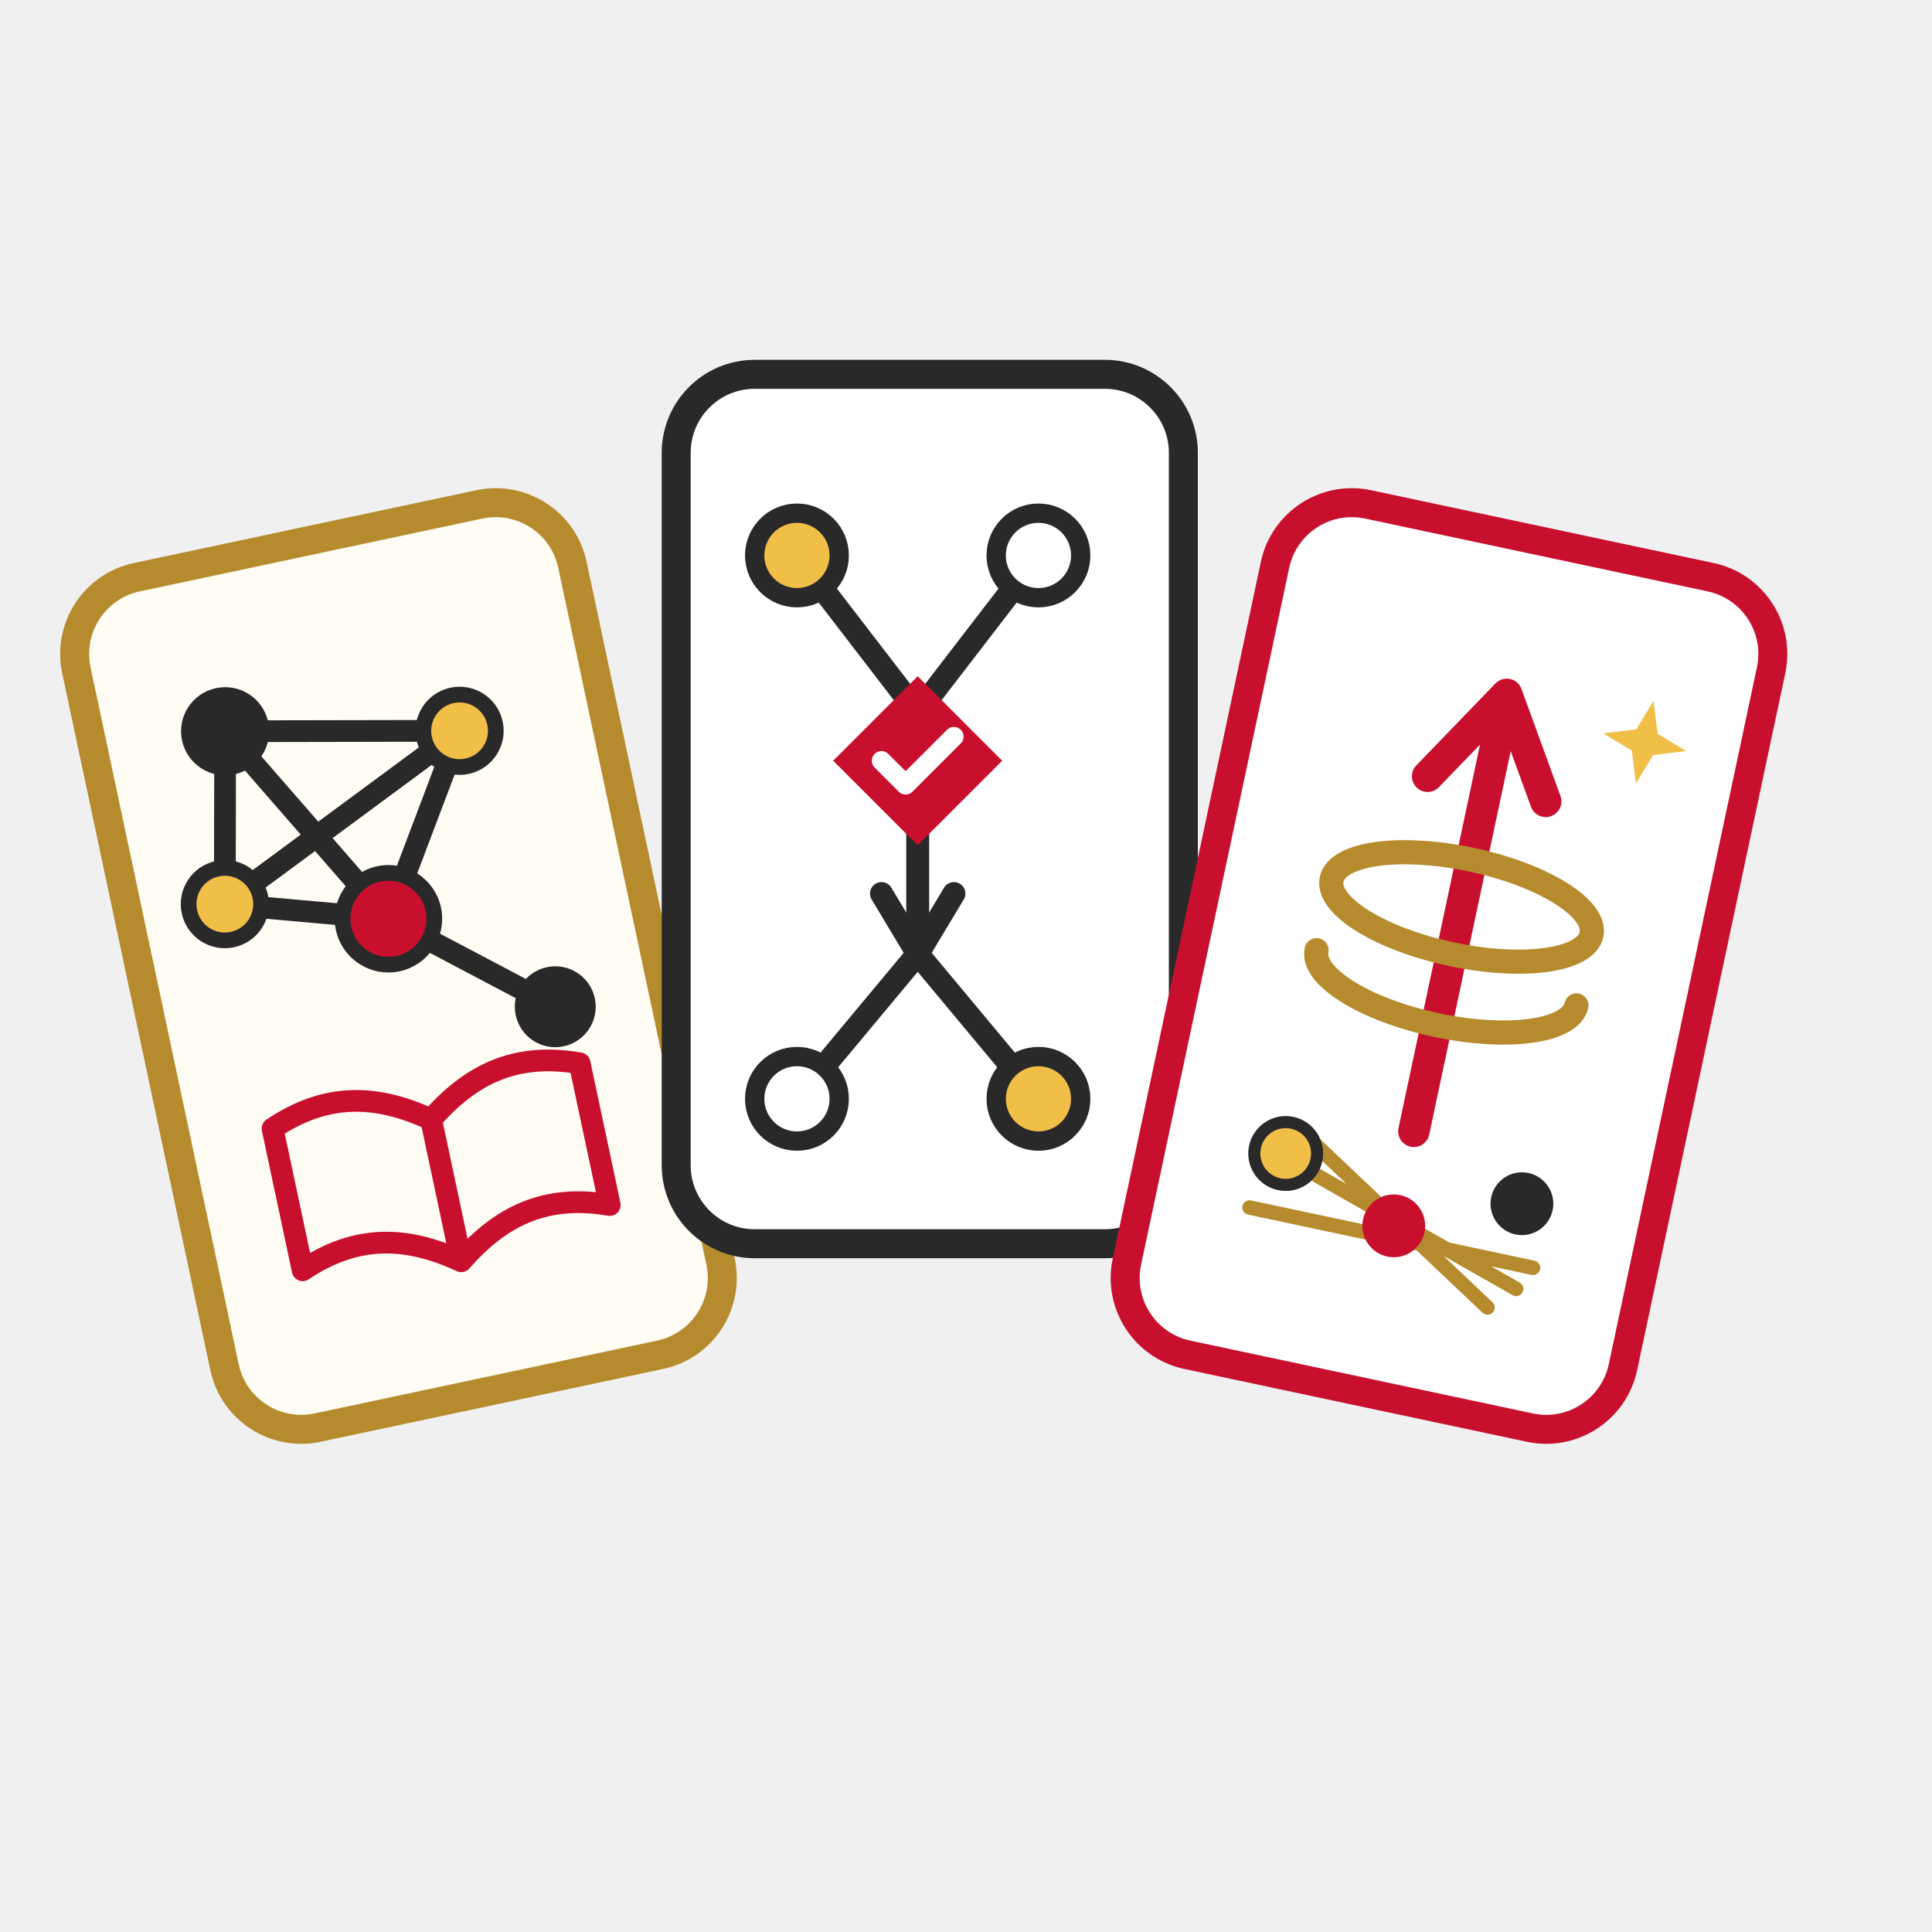
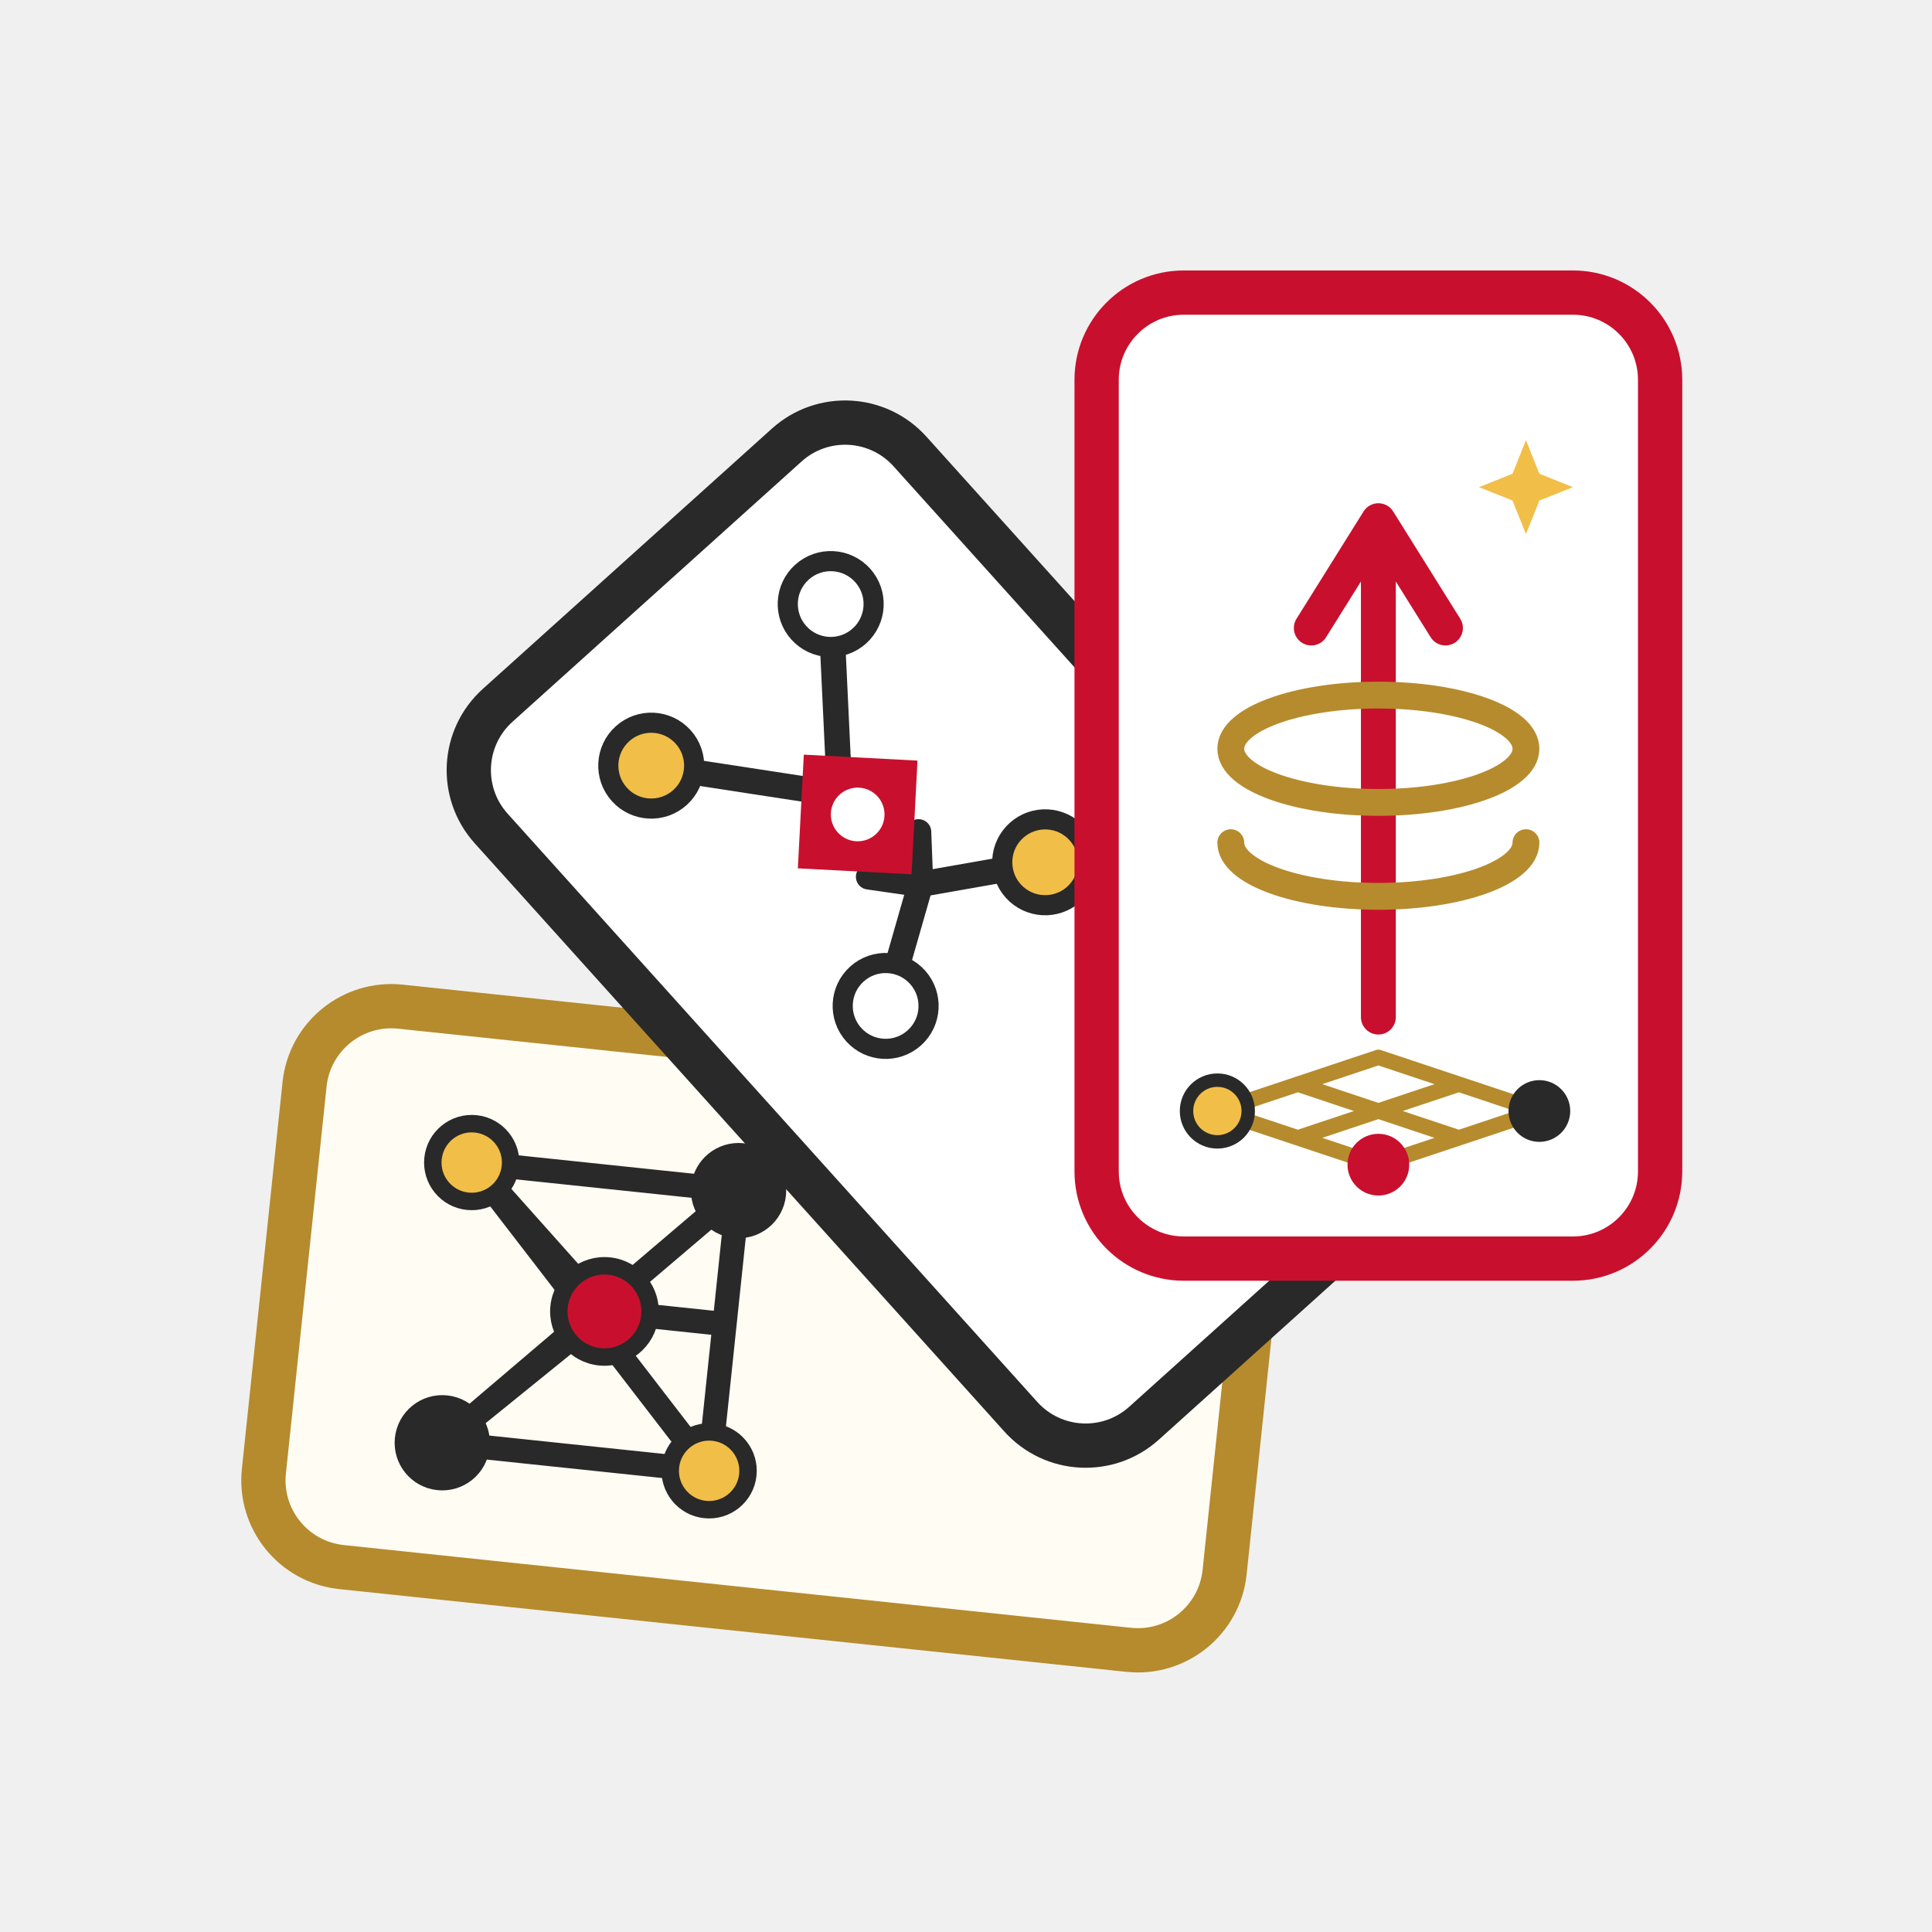
- <svg xmlns="http://www.w3.org/2000/svg" viewBox="0 0 160 160" fill="none">
-   <g transform="translate(0 10)">
-     <g transform="rotate(-12 33 70)">
-       <rect x="12" y="34" width="42" height="72" rx="6.5" fill="#FFFCF4" stroke="#B68B2D" stroke-width="2.4" />
+ <svg xmlns="http://www.w3.org/2000/svg" viewBox="0 0 144 144" fill="none">
+   <g transform="translate(4 3) rotate(-42 80 80)">
+     <g transform="rotate(-42 80 108)">
+       <rect x="59" y="26" width="42" height="72" rx="6.5" fill="#FFFCF4" stroke="#B68B2D" stroke-width="3.3" />
      <g stroke="#292929" stroke-width="1.8" stroke-linecap="round" stroke-linejoin="round">
-         <path d="m23 48 19 4-9 14-13-4 3-14Zm0 0 10 18m9-14-22 10m13 4 12 10" />
+         <path d="m69 39 11 11 10-11M69 39v20l21-20v20L69 39Zm0 20h21M80 50v9" />
      </g>
      <g stroke="#292929" stroke-width="1.3">
-         <circle cx="23" cy="48" r="3" fill="#292929" />
-         <circle cx="42" cy="52" r="3" fill="#F1BE48" />
-         <circle cx="20" cy="62" r="3" fill="#F1BE48" />
-         <circle cx="33" cy="66" r="3.8" fill="#C8102E" />
-         <circle cx="45" cy="76" r="2.7" fill="#292929" />
+         <circle cx="69" cy="39" r="2.9" fill="#292929" />
+         <circle cx="90" cy="39" r="2.9" fill="#F1BE48" />
+         <circle cx="80" cy="50" r="3.4" fill="#C8102E" />
+         <circle cx="69" cy="59" r="2.9" fill="#F1BE48" />
+         <circle cx="90" cy="59" r="2.9" fill="#292929" />
      </g>
-       <path d="M20 81c5-2 9-1 13 2 4-3 8-4 13-2v12c-5-2-9-1-13 2-4-3-8-4-13-2V81Zm13 2v12" stroke="#C8102E" stroke-width="1.8" stroke-linejoin="round" fill="#FFFCF4" />
    </g>
-     <g transform="translate(8 0)">
-       <rect x="48" y="21" width="42" height="72" rx="6.5" fill="#FFFFFF" stroke="#292929" stroke-width="2.4" />
+     <g>
+       <rect x="59" y="26" width="42" height="72" rx="6.5" fill="#FFFFFF" stroke="#292929" stroke-width="3.3" />
      <g stroke="#292929" stroke-width="1.9" stroke-linecap="round" stroke-linejoin="round">
-         <path d="m58 36 10 13 10-13M68 58v11m0 0-10 12m10-12 10 12" />
-         <path d="m65 64 3 5 3-5" />
+         <path d="m71 37 9 11 9-11M80 53v4m0 0-8 5m8-5 8 5" />
+         <path d="m77.5 54 2.5 3 2.5-3" />
      </g>
-       <circle cx="58" cy="36" r="3.5" fill="#F1BE48" stroke="#292929" stroke-width="1.6" />
-       <circle cx="78" cy="36" r="3.5" fill="#FFFFFF" stroke="#292929" stroke-width="1.6" />
-       <path d="m68 46 7 7-7 7-7-7 7-7Z" fill="#C8102E" />
-       <path d="m65 53 2 2 4-4" stroke="#FFFFFF" stroke-width="1.6" stroke-linecap="round" stroke-linejoin="round" />
-       <circle cx="58" cy="81" r="3.5" fill="#FFFFFF" stroke="#292929" stroke-width="1.6" />
-       <circle cx="78" cy="81" r="3.5" fill="#F1BE48" stroke="#292929" stroke-width="1.6" />
+       <circle cx="71" cy="37" r="3.2" fill="#F1BE48" stroke="#292929" stroke-width="1.5" />
+       <circle cx="89" cy="37" r="3.2" fill="#FFFFFF" stroke="#292929" stroke-width="1.5" />
+       <path d="m80 44 6 6-6 6-6-6 6-6Z" fill="#C8102E" />
+       <circle cx="80" cy="50" r="2" fill="#FFFFFF" />
+       <circle cx="72" cy="62" r="3.2" fill="#FFFFFF" stroke="#292929" stroke-width="1.5" />
+       <circle cx="88" cy="62" r="3.2" fill="#F1BE48" stroke="#292929" stroke-width="1.5" />
    </g>
-     <g transform="translate(17 0) rotate(12 103 70)">
-       <rect x="82" y="34" width="42" height="72" rx="6.5" fill="#FFFFFF" stroke="#C8102E" stroke-width="2.4" />
-       <path d="M91 93h24m-21-7 18 11m-20-9 22 7" stroke="#B68B2D" stroke-width="1.2" stroke-linecap="round" />
-       <path d="M103 84V49m-5 6 5-8 5 8" stroke="#C8102E" stroke-width="2.6" stroke-linecap="round" stroke-linejoin="round" />
-       <ellipse cx="103" cy="65" rx="11" ry="4" stroke="#B68B2D" stroke-width="2" />
-       <path d="M92 71c0 2.2 4.9 4 11 4s11-1.8 11-4" stroke="#B68B2D" stroke-width="2" stroke-linecap="round" />
-       <circle cx="93" cy="88" r="2.6" fill="#F1BE48" stroke="#292929" stroke-width="1" />
-       <circle cx="103" cy="92" r="2.6" fill="#C8102E" />
-       <circle cx="113" cy="88" r="2.6" fill="#292929" />
-       <path d="m115 45 .9 2.6 2.6.9-2.6.9-.9 2.6-.9-2.6-2.6-.9 2.6-.9Z" fill="#F1BE48" />
+     <g transform="rotate(42 80 108)">
+       <rect x="59" y="26" width="42" height="72" rx="6.5" fill="#FFFFFF" stroke="#C8102E" stroke-width="3.3" />
+       <path d="M80 80V45m-5 6 5-8 5 8" stroke="#C8102E" stroke-width="2.6" stroke-linecap="round" stroke-linejoin="round" />
+       <ellipse cx="80" cy="60" rx="11" ry="4" stroke="#B68B2D" stroke-width="2" />
+       <path d="M69 67c0 2.2 4.9 4 11 4s11-1.8 11-4" stroke="#B68B2D" stroke-width="2" stroke-linecap="round" />
+       <g stroke="#B68B2D" stroke-width="1.15" stroke-linejoin="round">
+         <path d="m68 87 12-4 12 4-12 4-12-4Zm6-2 12 4m-12 0 12-4" />
+       </g>
+       <circle cx="68" cy="87" r="2.3" fill="#F1BE48" stroke="#292929" stroke-width="1" />
+       <circle cx="80" cy="91" r="2.3" fill="#C8102E" />
+       <circle cx="92" cy="87" r="2.3" fill="#292929" />
+       <path d="m91 37 1 2.5 2.5 1-2.5 1-1 2.5-1-2.5-2.5-1 2.5-1Z" fill="#F1BE48" />
    </g>
  </g>
</svg>
